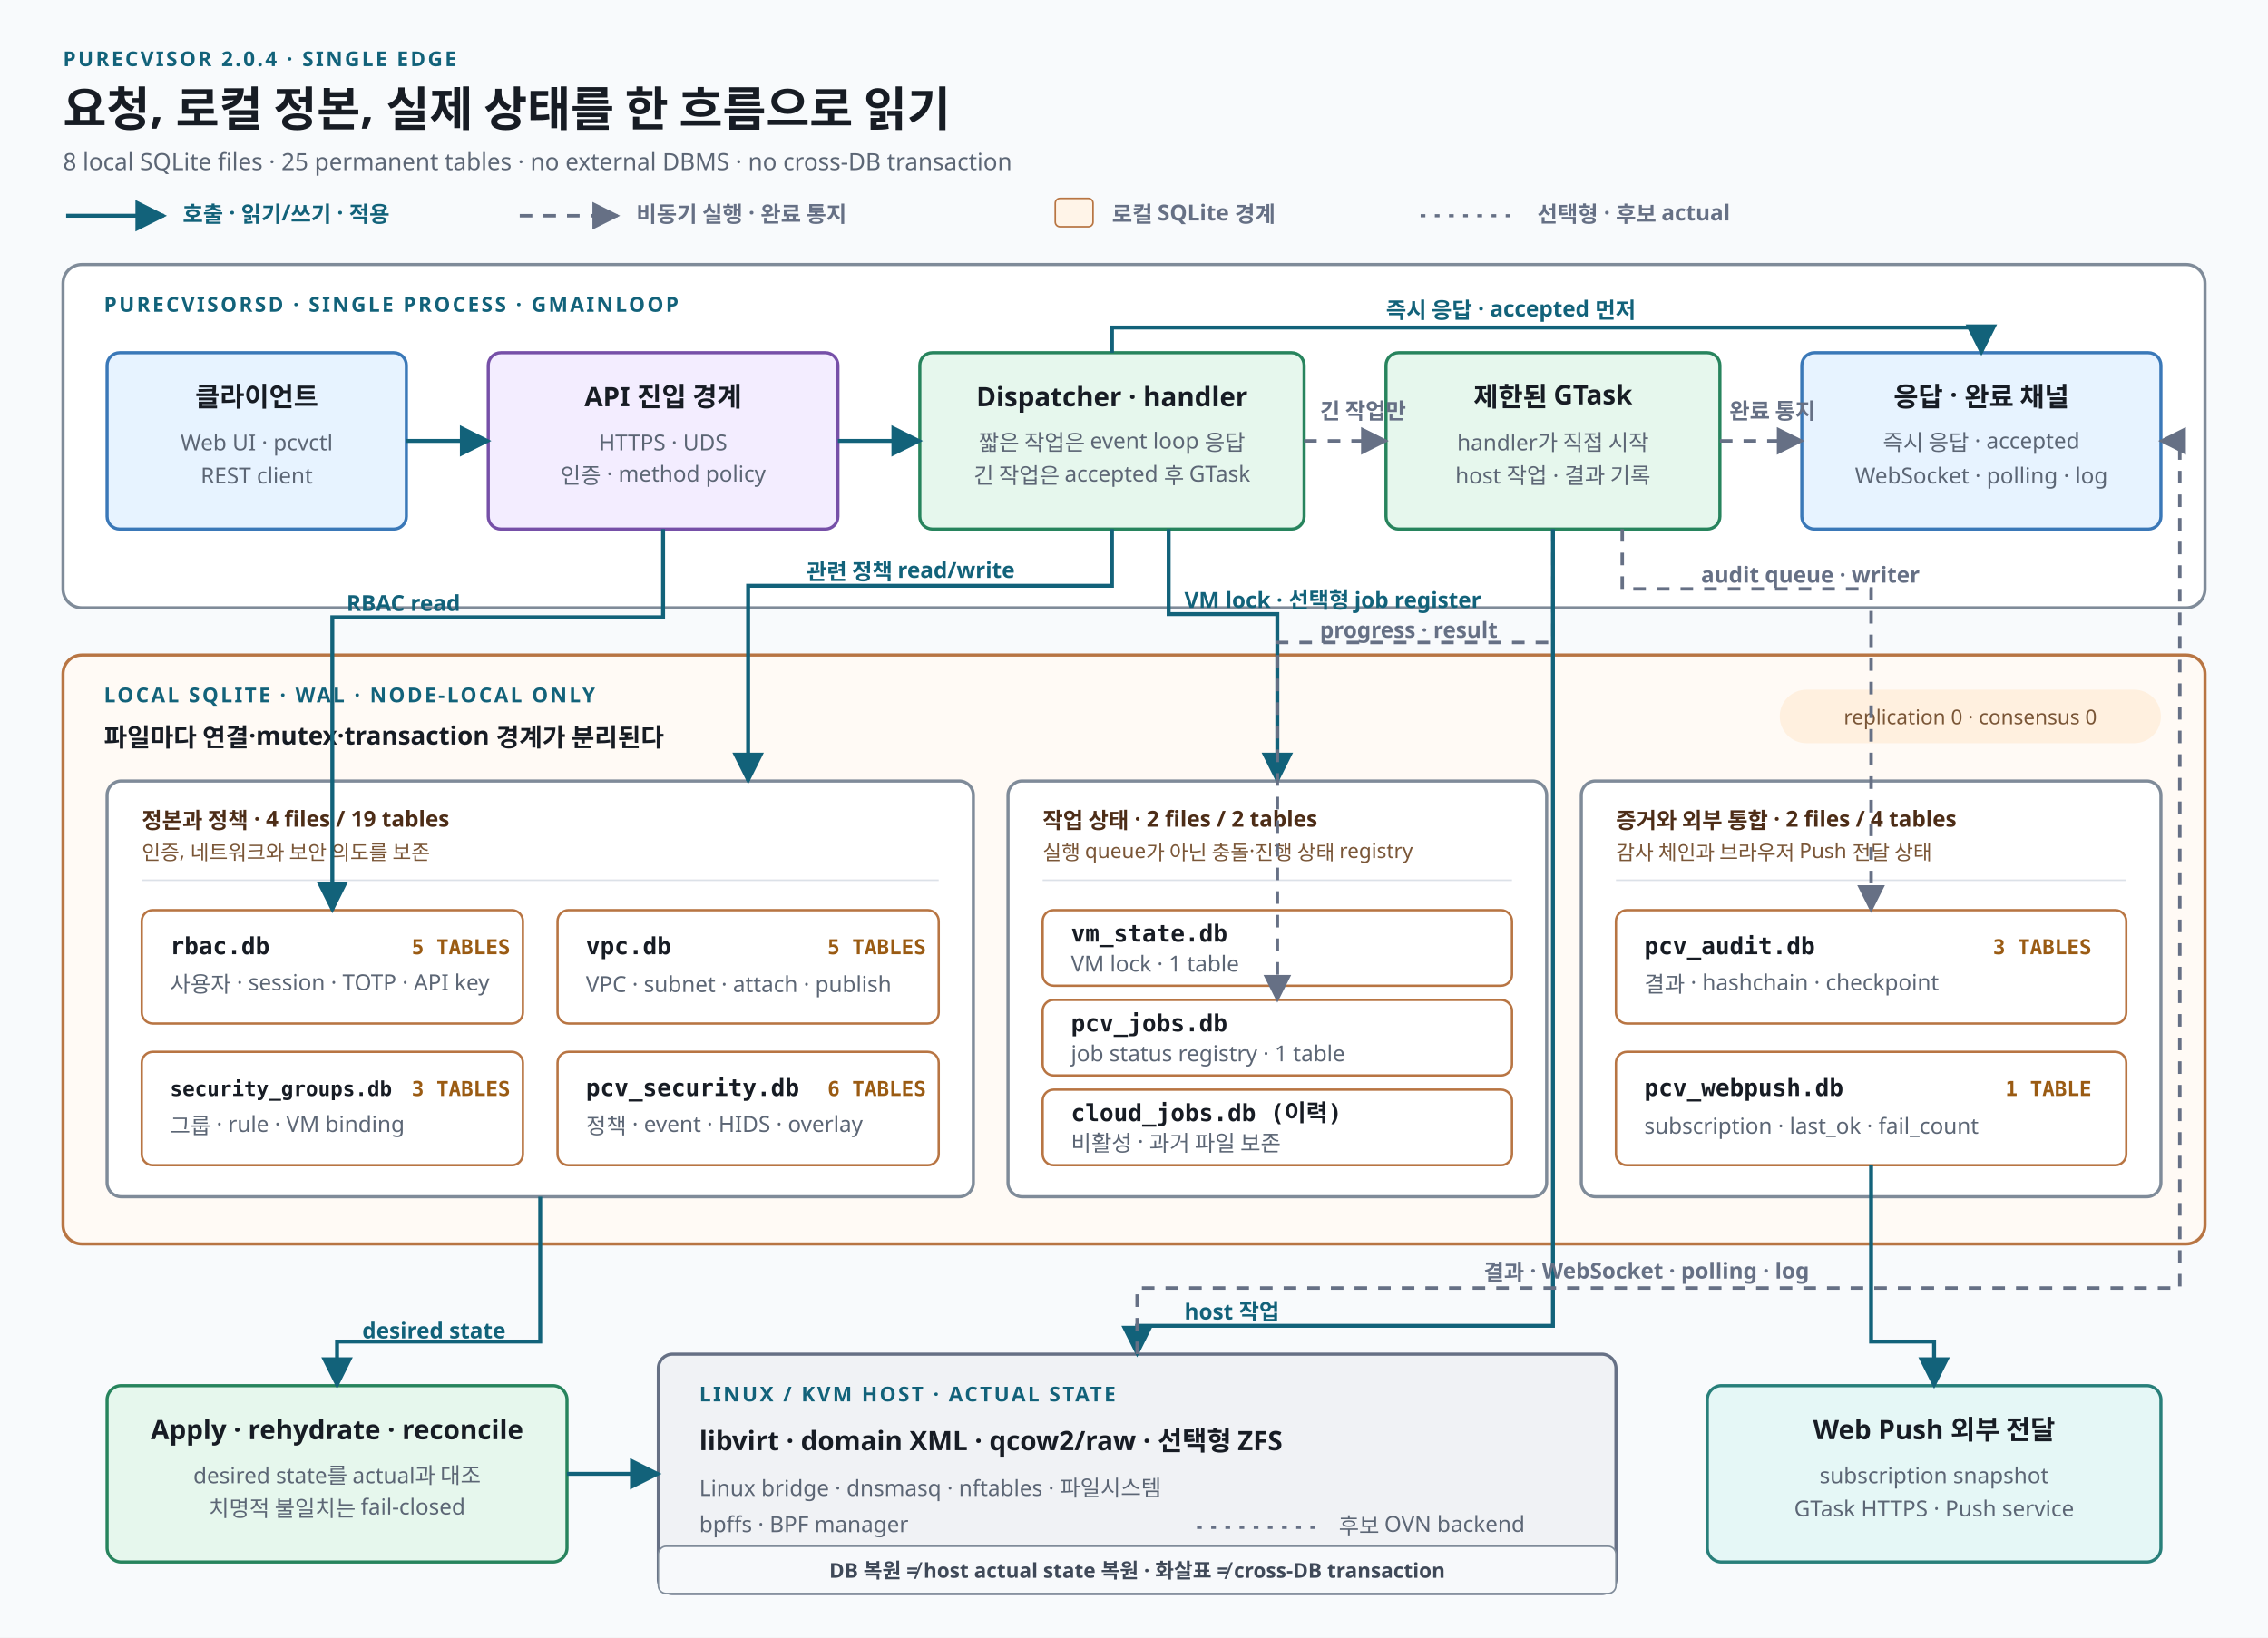
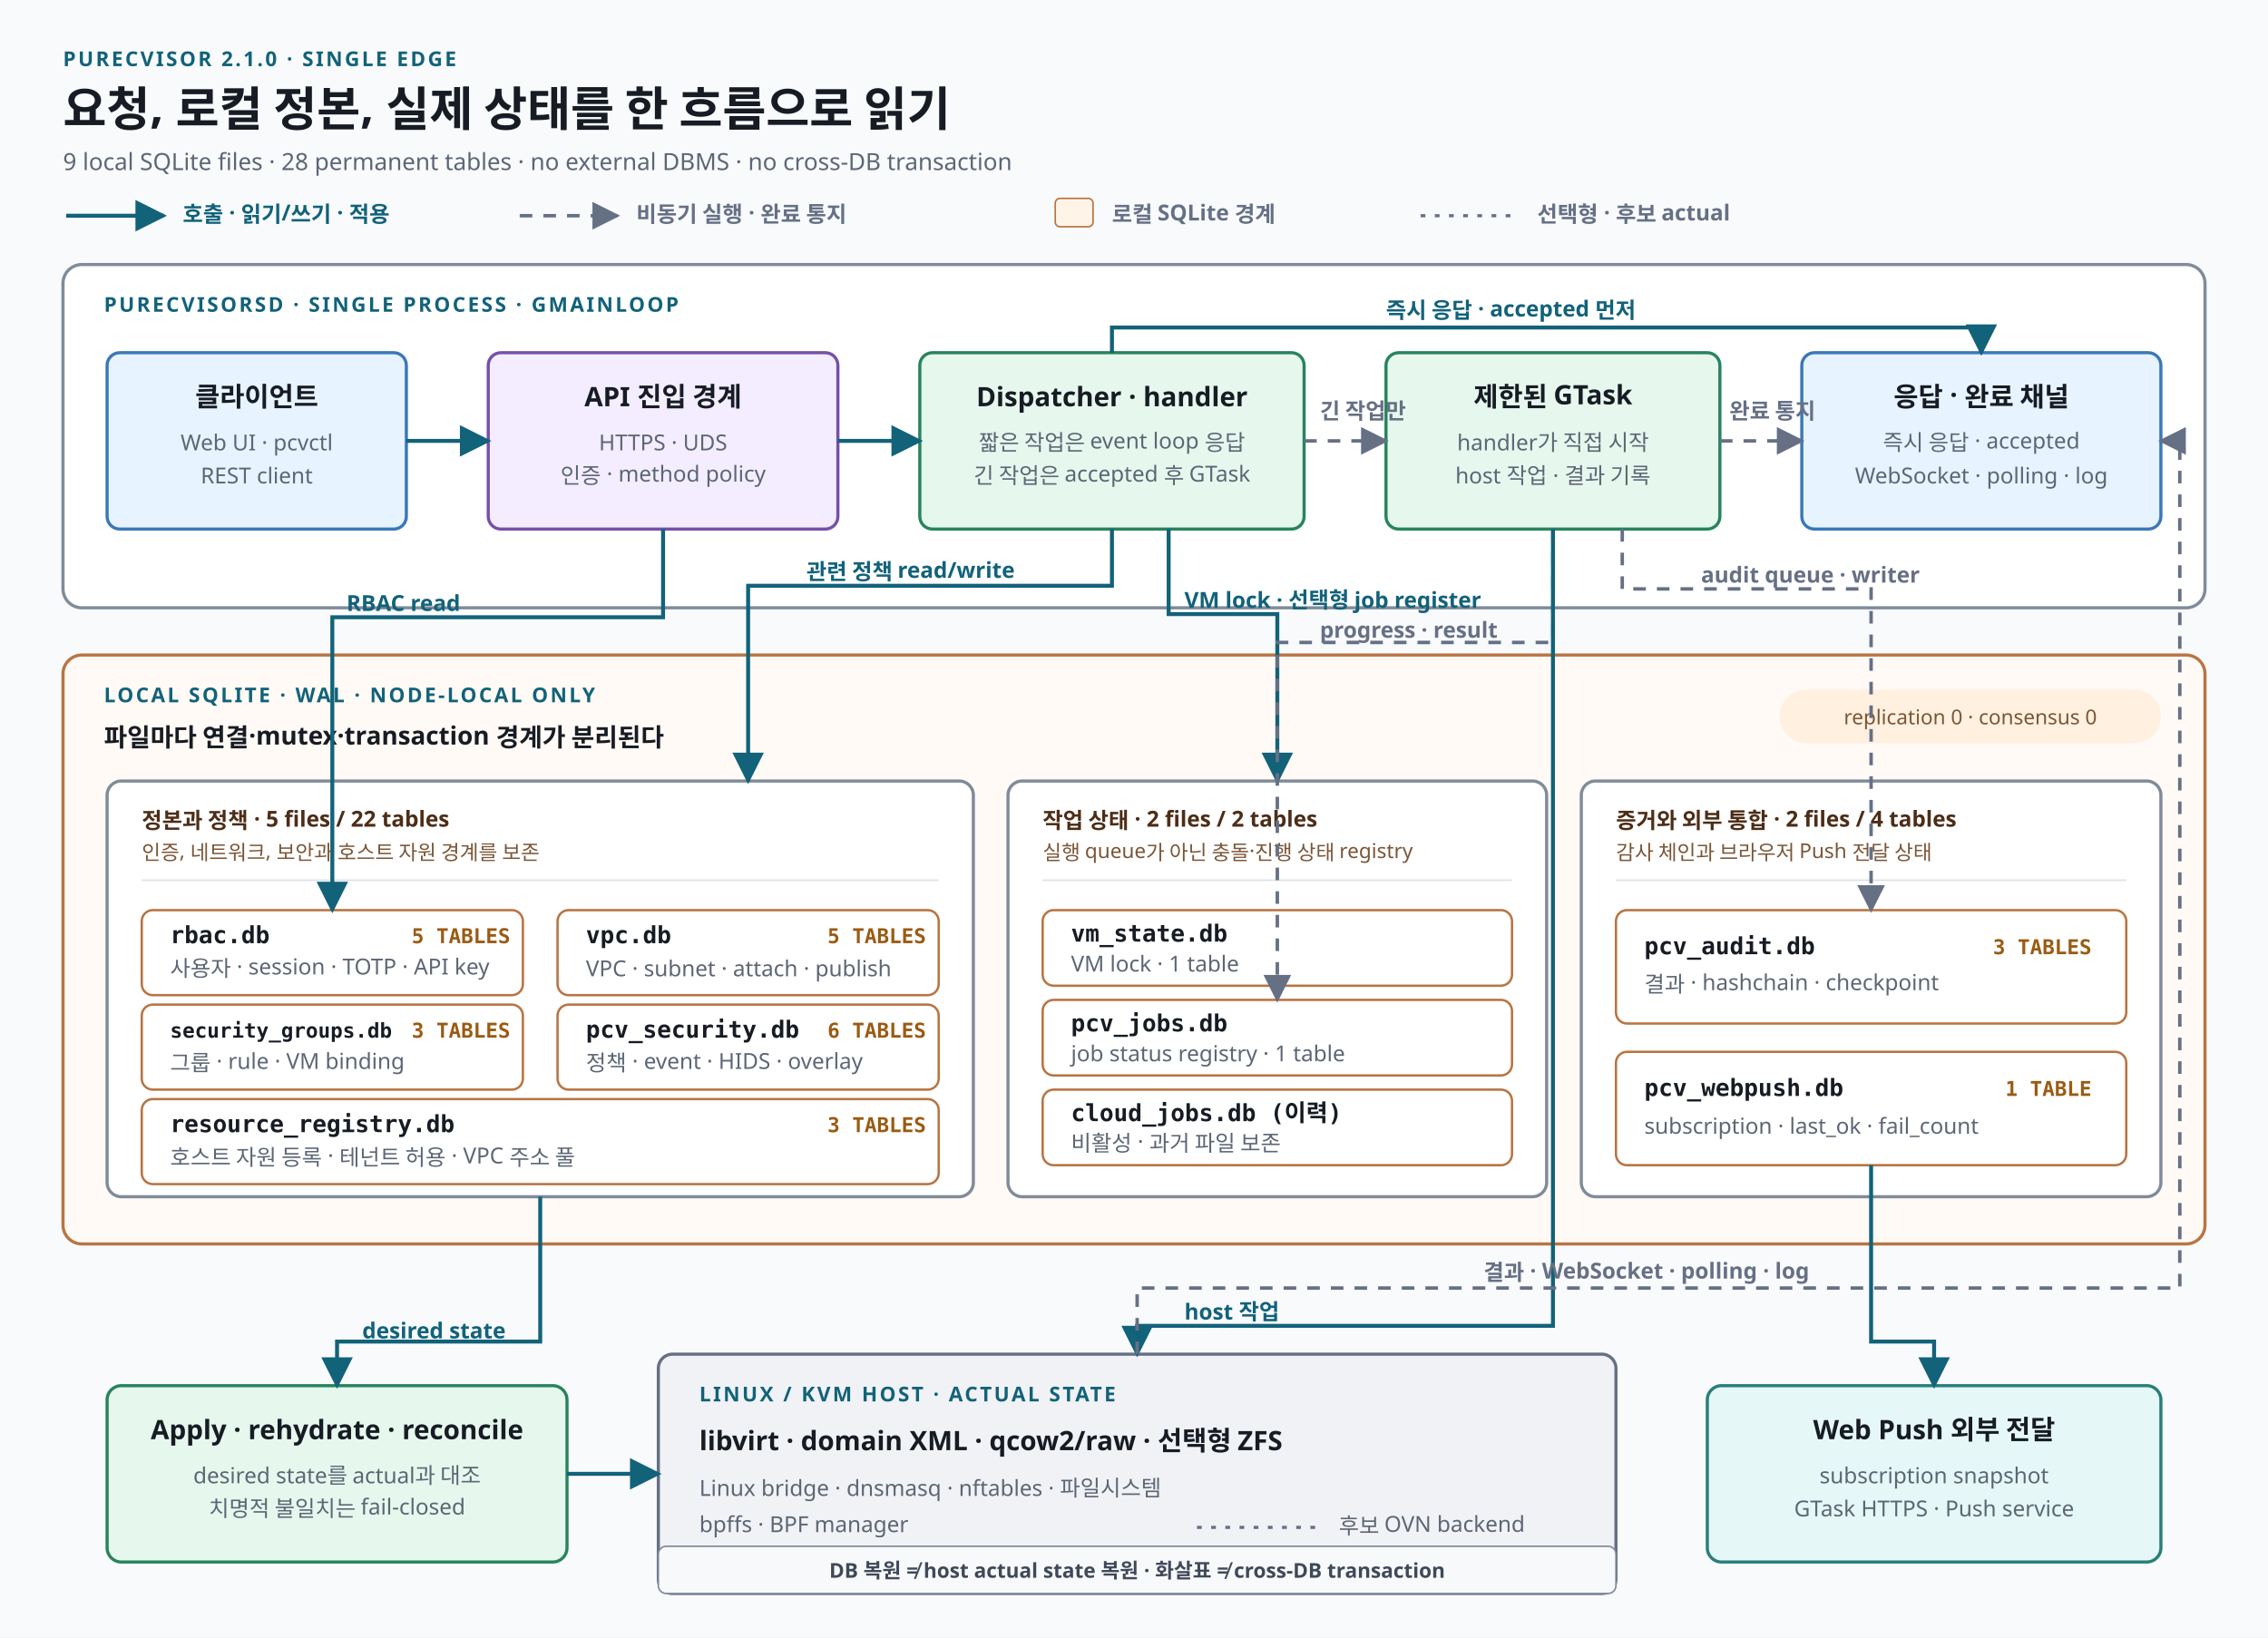
<svg xmlns="http://www.w3.org/2000/svg" width="1440" height="1040" viewBox="0 0 1440 1040" role="img" aria-labelledby="pcv-db-title pcv-db-desc">
  <defs>
    <marker id="pcv-db-arrow-flow" viewBox="0 0 10 10" refX="9" refY="5" markerWidth="8" markerHeight="8" orient="auto-start-reverse">
      <path d="M 0 0 L 10 5 L 0 10 z" fill="#12627a" />
    </marker>
    <marker id="pcv-db-arrow-async" viewBox="0 0 10 10" refX="9" refY="5" markerWidth="8" markerHeight="8" orient="auto-start-reverse">
      <path d="M 0 0 L 10 5 L 0 10 z" fill="#667085" />
    </marker>
    <style>
      .canvas{fill:#f8fafc}.boundary{fill:#fff;stroke:#7f8b99;stroke-width:2}.database-boundary{fill:#fffaf5;stroke:#b87543;stroke-width:2}.client{fill:#e7f3ff;stroke:#3a78b8;stroke-width:2}.ingress{fill:#f3edff;stroke:#7650a8;stroke-width:2}.runtime{fill:#e6f7ed;stroke:#27845d;stroke-width:2}.actual{fill:#f0f2f5;stroke:#667085;stroke-width:2}.database{fill:#fff;stroke:#b87543;stroke-width:1.5}.integration{fill:#e5f7f6;stroke:#287f7a;stroke-width:2}.label-pill{fill:#e6f0f3}.label-pill-warm{fill:#fff0df}.title{font:700 30px system-ui,sans-serif;fill:#171c24}.subtitle{font:500 15px system-ui,sans-serif;fill:#5c6675}.eyebrow{font:700 13px system-ui,sans-serif;letter-spacing:1.4px;fill:#12627a}.boundary-title{font:700 16px system-ui,sans-serif;fill:#171c24}.node-title{font:700 17px system-ui,sans-serif;fill:#171c24}.node-copy{font:500 14px system-ui,sans-serif;fill:#5c6675}.node-mono{font:700 15px ui-monospace,SFMono-Regular,Consolas,monospace;fill:#171c24}.node-mono-small{font:700 13px ui-monospace,SFMono-Regular,Consolas,monospace;fill:#171c24}.node-count{font:700 13px ui-monospace,SFMono-Regular,Consolas,monospace;fill:#9a5b13}.lane-title{font:700 14px system-ui,sans-serif;fill:#4d2d17}.lane-copy{font:500 13px system-ui,sans-serif;fill:#7a5637}.flow-label{font:700 14px system-ui,sans-serif;fill:#12627a}.async-label{font:700 14px system-ui,sans-serif;fill:#667085}.flow{fill:none;stroke:#12627a;stroke-width:2.5;marker-end:url(#pcv-db-arrow-flow)}.async{fill:none;stroke:#667085;stroke-width:2.2;stroke-dasharray:8 7;marker-end:url(#pcv-db-arrow-async)}.candidate{fill:none;stroke:#667085;stroke-width:2;stroke-dasharray:3 6}.divider{stroke:#dce1e8;stroke-width:1}.callout{fill:#f7f9fb;stroke:#7f8b99;stroke-width:1}.callout-copy{font:600 13px system-ui,sans-serif;fill:#3f4958}
    </style>
  </defs>
  <rect class="canvas" width="1440" height="1040" />
-   <text class="eyebrow" x="40" y="42">PURECVISOR 2.0.4 · SINGLE EDGE</text>
+   <text class="eyebrow" x="40" y="42">PURECVISOR 2.1.0 · SINGLE EDGE</text>
  <text class="title" x="40" y="80">요청, 로컬 정본, 실제 상태를 한 흐름으로 읽기</text>
-   <text class="subtitle" x="40" y="108">8 local SQLite files · 25 permanent tables · no external DBMS · no cross-DB transaction</text>
+   <text class="subtitle" x="40" y="108">9 local SQLite files · 28 permanent tables · no external DBMS · no cross-DB transaction</text>
  <line class="flow" x1="42" y1="137" x2="104" y2="137" />
  <text class="flow-label" x="116" y="141">호출 · 읽기/쓰기 · 적용</text>
  <line class="async" x1="330" y1="137" x2="392" y2="137" />
  <text class="async-label" x="404" y="141">비동기 실행 · 완료 통지</text>
  <rect x="670" y="126" width="24" height="18" rx="3" fill="#fff4e8" stroke="#b87543" />
  <text class="async-label" x="706" y="141">로컬 SQLite 경계</text>
  <line class="candidate" x1="902" y1="137" x2="964" y2="137" />
  <text class="async-label" x="976" y="141">선택형 · 후보 actual</text>
  <rect class="boundary" x="40" y="168" width="1360" height="218" rx="12" />
  <text class="eyebrow" x="66" y="198">PURECVISORSD · SINGLE PROCESS · GMAINLOOP</text>
  <rect class="client" x="68" y="224" width="190" height="112" rx="8" />
  <text class="node-title" x="163" y="258" text-anchor="middle">클라이언트</text>
  <text class="node-copy" x="163" y="286" text-anchor="middle">Web UI · pcvctl</text>
  <text class="node-copy" x="163" y="307" text-anchor="middle">REST client</text>
  <rect class="ingress" x="310" y="224" width="222" height="112" rx="8" />
  <text class="node-title" x="421" y="258" text-anchor="middle">API 진입 경계</text>
  <text class="node-copy" x="421" y="286" text-anchor="middle">HTTPS · UDS</text>
  <text class="node-copy" x="421" y="307" text-anchor="middle">인증 · method policy</text>
  <rect class="runtime" x="584" y="224" width="244" height="112" rx="8" />
  <text class="node-title" x="706" y="258" text-anchor="middle">Dispatcher · handler</text>
  <text class="node-copy" x="706" y="286" text-anchor="middle">짧은 작업은 event loop 응답</text>
  <text class="node-copy" x="706" y="307" text-anchor="middle">긴 작업은 accepted 후 GTask</text>
  <rect class="runtime" x="880" y="224" width="212" height="112" rx="8" />
  <text class="node-title" x="986" y="258" text-anchor="middle">제한된 GTask</text>
  <text class="node-copy" x="986" y="286" text-anchor="middle">handler가 직접 시작</text>
  <text class="node-copy" x="986" y="307" text-anchor="middle">host 작업 · 결과 기록</text>
  <rect class="client" x="1144" y="224" width="228" height="112" rx="8" />
  <text class="node-title" x="1258" y="258" text-anchor="middle">응답 · 완료 채널</text>
  <text class="node-copy" x="1258" y="286" text-anchor="middle">즉시 응답 · accepted</text>
  <text class="node-copy" x="1258" y="307" text-anchor="middle">WebSocket · polling · log</text>
  <path class="flow" d="M258 280 H310" />
  <path class="flow" d="M532 280 H584" />
  <path class="flow" d="M706 224 V208 H1258 V224" />
  <text class="flow-label" x="880" y="202">즉시 응답 · accepted 먼저</text>
  <path class="async" d="M828 280 H880" />
  <path class="async" d="M1092 280 H1144" />
  <text class="async-label" x="838" y="266">긴 작업만</text>
  <text class="async-label" x="1098" y="266">완료 통지</text>
  <rect class="database-boundary" x="40" y="416" width="1360" height="374" rx="12" />
  <text class="eyebrow" x="66" y="446">LOCAL SQLITE · WAL · NODE-LOCAL ONLY</text>
  <text class="boundary-title" x="66" y="474">파일마다 연결·mutex·transaction 경계가 분리된다</text>
  <rect class="label-pill-warm" x="1130" y="438" width="242" height="34" rx="17" />
  <text class="lane-copy" x="1251" y="460" text-anchor="middle">replication 0 · consensus 0</text>
  <rect class="boundary" x="68" y="496" width="550" height="264" rx="9" />
-   <text class="lane-title" x="90" y="526">정본과 정책 · 4 files / 19 tables</text>
-   <text class="lane-copy" x="90" y="546">인증, 네트워크와 보안 의도를 보존</text>
+   <text class="lane-title" x="90" y="526">정본과 정책 · 5 files / 22 tables</text>
+   <text class="lane-copy" x="90" y="546">인증, 네트워크, 보안과 호스트 자원 경계를 보존</text>
  <line class="divider" x1="90" y1="559" x2="596" y2="559" />
-   <rect class="database" x="90" y="578" width="242" height="72" rx="7" />
-   <text class="node-mono" x="108" y="606">rbac.db</text>
-   <text class="node-count" x="324" y="606" text-anchor="end">5 TABLES</text>
-   <text class="node-copy" x="108" y="630">사용자 · session · TOTP · API key</text>
-   <rect class="database" x="354" y="578" width="242" height="72" rx="7" />
-   <text class="node-mono" x="372" y="606">vpc.db</text>
-   <text class="node-count" x="588" y="606" text-anchor="end">5 TABLES</text>
-   <text class="node-copy" x="372" y="630">VPC · subnet · attach · publish</text>
-   <rect class="database" x="90" y="668" width="242" height="72" rx="7" />
-   <text class="node-mono-small" x="108" y="696">security_groups.db</text>
-   <text class="node-count" x="324" y="696" text-anchor="end">3 TABLES</text>
-   <text class="node-copy" x="108" y="720">그룹 · rule · VM binding</text>
-   <rect class="database" x="354" y="668" width="242" height="72" rx="7" />
-   <text class="node-mono" x="372" y="696">pcv_security.db</text>
-   <text class="node-count" x="588" y="696" text-anchor="end">6 TABLES</text>
-   <text class="node-copy" x="372" y="720">정책 · event · HIDS · overlay</text>
+   <rect class="database" x="90" y="578" width="242" height="54" rx="7" />
+   <text class="node-mono" x="108" y="599">rbac.db</text>
+   <text class="node-count" x="324" y="599" text-anchor="end">5 TABLES</text>
+   <text class="node-copy" x="108" y="620">사용자 · session · TOTP · API key</text>
+   <rect class="database" x="354" y="578" width="242" height="54" rx="7" />
+   <text class="node-mono" x="372" y="599">vpc.db</text>
+   <text class="node-count" x="588" y="599" text-anchor="end">5 TABLES</text>
+   <text class="node-copy" x="372" y="620">VPC · subnet · attach · publish</text>
+   <rect class="database" x="90" y="638" width="242" height="54" rx="7" />
+   <text class="node-mono-small" x="108" y="659">security_groups.db</text>
+   <text class="node-count" x="324" y="659" text-anchor="end">3 TABLES</text>
+   <text class="node-copy" x="108" y="680">그룹 · rule · VM binding</text>
+   <rect class="database" x="354" y="638" width="242" height="54" rx="7" />
+   <text class="node-mono" x="372" y="659">pcv_security.db</text>
+   <text class="node-count" x="588" y="659" text-anchor="end">6 TABLES</text>
+   <text class="node-copy" x="372" y="680">정책 · event · HIDS · overlay</text>
+   <rect class="database" x="90" y="698" width="506" height="54" rx="7" />
+   <text class="node-mono" x="108" y="719">resource_registry.db</text>
+   <text class="node-count" x="588" y="719" text-anchor="end">3 TABLES</text>
+   <text class="node-copy" x="108" y="740">호스트 자원 등록 · 테넌트 허용 · VPC 주소 풀</text>
  <rect class="boundary" x="640" y="496" width="342" height="264" rx="9" />
  <text class="lane-title" x="662" y="526">작업 상태 · 2 files / 2 tables</text>
  <text class="lane-copy" x="662" y="546">실행 queue가 아닌 충돌·진행 상태 registry</text>
  <line class="divider" x1="662" y1="559" x2="960" y2="559" />
  <rect class="database" x="662" y="578" width="298" height="48" rx="7" />
  <text class="node-mono" x="680" y="598">vm_state.db</text>
  <text class="node-copy" x="680" y="617">VM lock · 1 table</text>
  <rect class="database" x="662" y="635" width="298" height="48" rx="7" />
  <text class="node-mono" x="680" y="655">pcv_jobs.db</text>
  <text class="node-copy" x="680" y="674">job status registry · 1 table</text>
  <rect class="database" x="662" y="692" width="298" height="48" rx="7" />
  <text class="node-mono" x="680" y="712">cloud_jobs.db (이력)</text>
  <text class="node-copy" x="680" y="731">비활성 · 과거 파일 보존</text>
  <rect class="boundary" x="1004" y="496" width="368" height="264" rx="9" />
  <text class="lane-title" x="1026" y="526">증거와 외부 통합 · 2 files / 4 tables</text>
  <text class="lane-copy" x="1026" y="546">감사 체인과 브라우저 Push 전달 상태</text>
  <line class="divider" x1="1026" y1="559" x2="1350" y2="559" />
  <rect class="database" x="1026" y="578" width="324" height="72" rx="7" />
  <text class="node-mono" x="1044" y="606">pcv_audit.db</text>
  <text class="node-count" x="1328" y="606" text-anchor="end">3 TABLES</text>
  <text class="node-copy" x="1044" y="630">결과 · hashchain · checkpoint</text>
  <rect class="database" x="1026" y="668" width="324" height="72" rx="7" />
  <text class="node-mono" x="1044" y="696">pcv_webpush.db</text>
  <text class="node-count" x="1328" y="696" text-anchor="end">1 TABLE</text>
  <text class="node-copy" x="1044" y="720">subscription · last_ok · fail_count</text>
  <path class="flow" d="M421 336 V392 H211 V578" />
  <text class="flow-label" x="220" y="388">RBAC read</text>
  <path class="flow" d="M706 336 V372 H475 V496" />
  <text class="flow-label" x="512" y="368">관련 정책 read/write</text>
  <path class="flow" d="M742 336 V390 H811 V496" />
  <text class="flow-label" x="752" y="386">VM lock · 선택형 job register</text>
  <path class="async" d="M986 336 V408 H811 V635" />
  <text class="async-label" x="838" y="405">progress · result</text>
  <path class="async" d="M1030 336 V374 H1188 V578" />
  <text class="async-label" x="1080" y="370">audit queue · writer</text>
  <rect class="runtime" x="68" y="880" width="292" height="112" rx="9" />
  <text class="node-title" x="214" y="914" text-anchor="middle">Apply · rehydrate · reconcile</text>
  <text class="node-copy" x="214" y="942" text-anchor="middle">desired state를 actual과 대조</text>
  <text class="node-copy" x="214" y="963" text-anchor="middle">치명적 불일치는 fail-closed</text>
  <rect class="actual" x="418" y="860" width="608" height="152" rx="9" />
  <text class="eyebrow" x="444" y="890">LINUX / KVM HOST · ACTUAL STATE</text>
  <text class="node-title" x="444" y="921">libvirt · domain XML · qcow2/raw · 선택형 ZFS</text>
  <text class="node-copy" x="444" y="950">Linux bridge · dnsmasq · nftables · 파일시스템</text>
  <text class="node-copy" x="444" y="973">bpffs · BPF manager</text>
  <line class="candidate" x1="760" y1="970" x2="836" y2="970" />
  <text class="node-copy" x="850" y="974">후보 OVN backend</text>
  <rect class="integration" x="1084" y="880" width="288" height="112" rx="9" />
  <text class="node-title" x="1228" y="914" text-anchor="middle">Web Push 외부 전달</text>
  <text class="node-copy" x="1228" y="942" text-anchor="middle">subscription snapshot</text>
  <text class="node-copy" x="1228" y="963" text-anchor="middle">GTask HTTPS · Push service</text>
  <path class="flow" d="M343 760 V852 H214 V880" />
  <text class="flow-label" x="230" y="850">desired state</text>
  <path class="flow" d="M360 936 H418" />
  <path class="flow" d="M986 336 V842 H722 V860" />
  <text class="flow-label" x="752" y="838">host 작업</text>
  <path class="async" d="M722 860 V818 H1384 V280 H1372" />
  <text class="async-label" x="942" y="813">결과 · WebSocket · polling · log</text>
  <path class="flow" d="M1188 740 V852 H1228 V880" />
  <rect class="callout" x="418" y="982" width="608" height="30" rx="5" />
  <text class="callout-copy" x="722" y="1002" text-anchor="middle">DB 복원 ≠ host actual state 복원 · 화살표 ≠ cross-DB transaction</text>
</svg>
